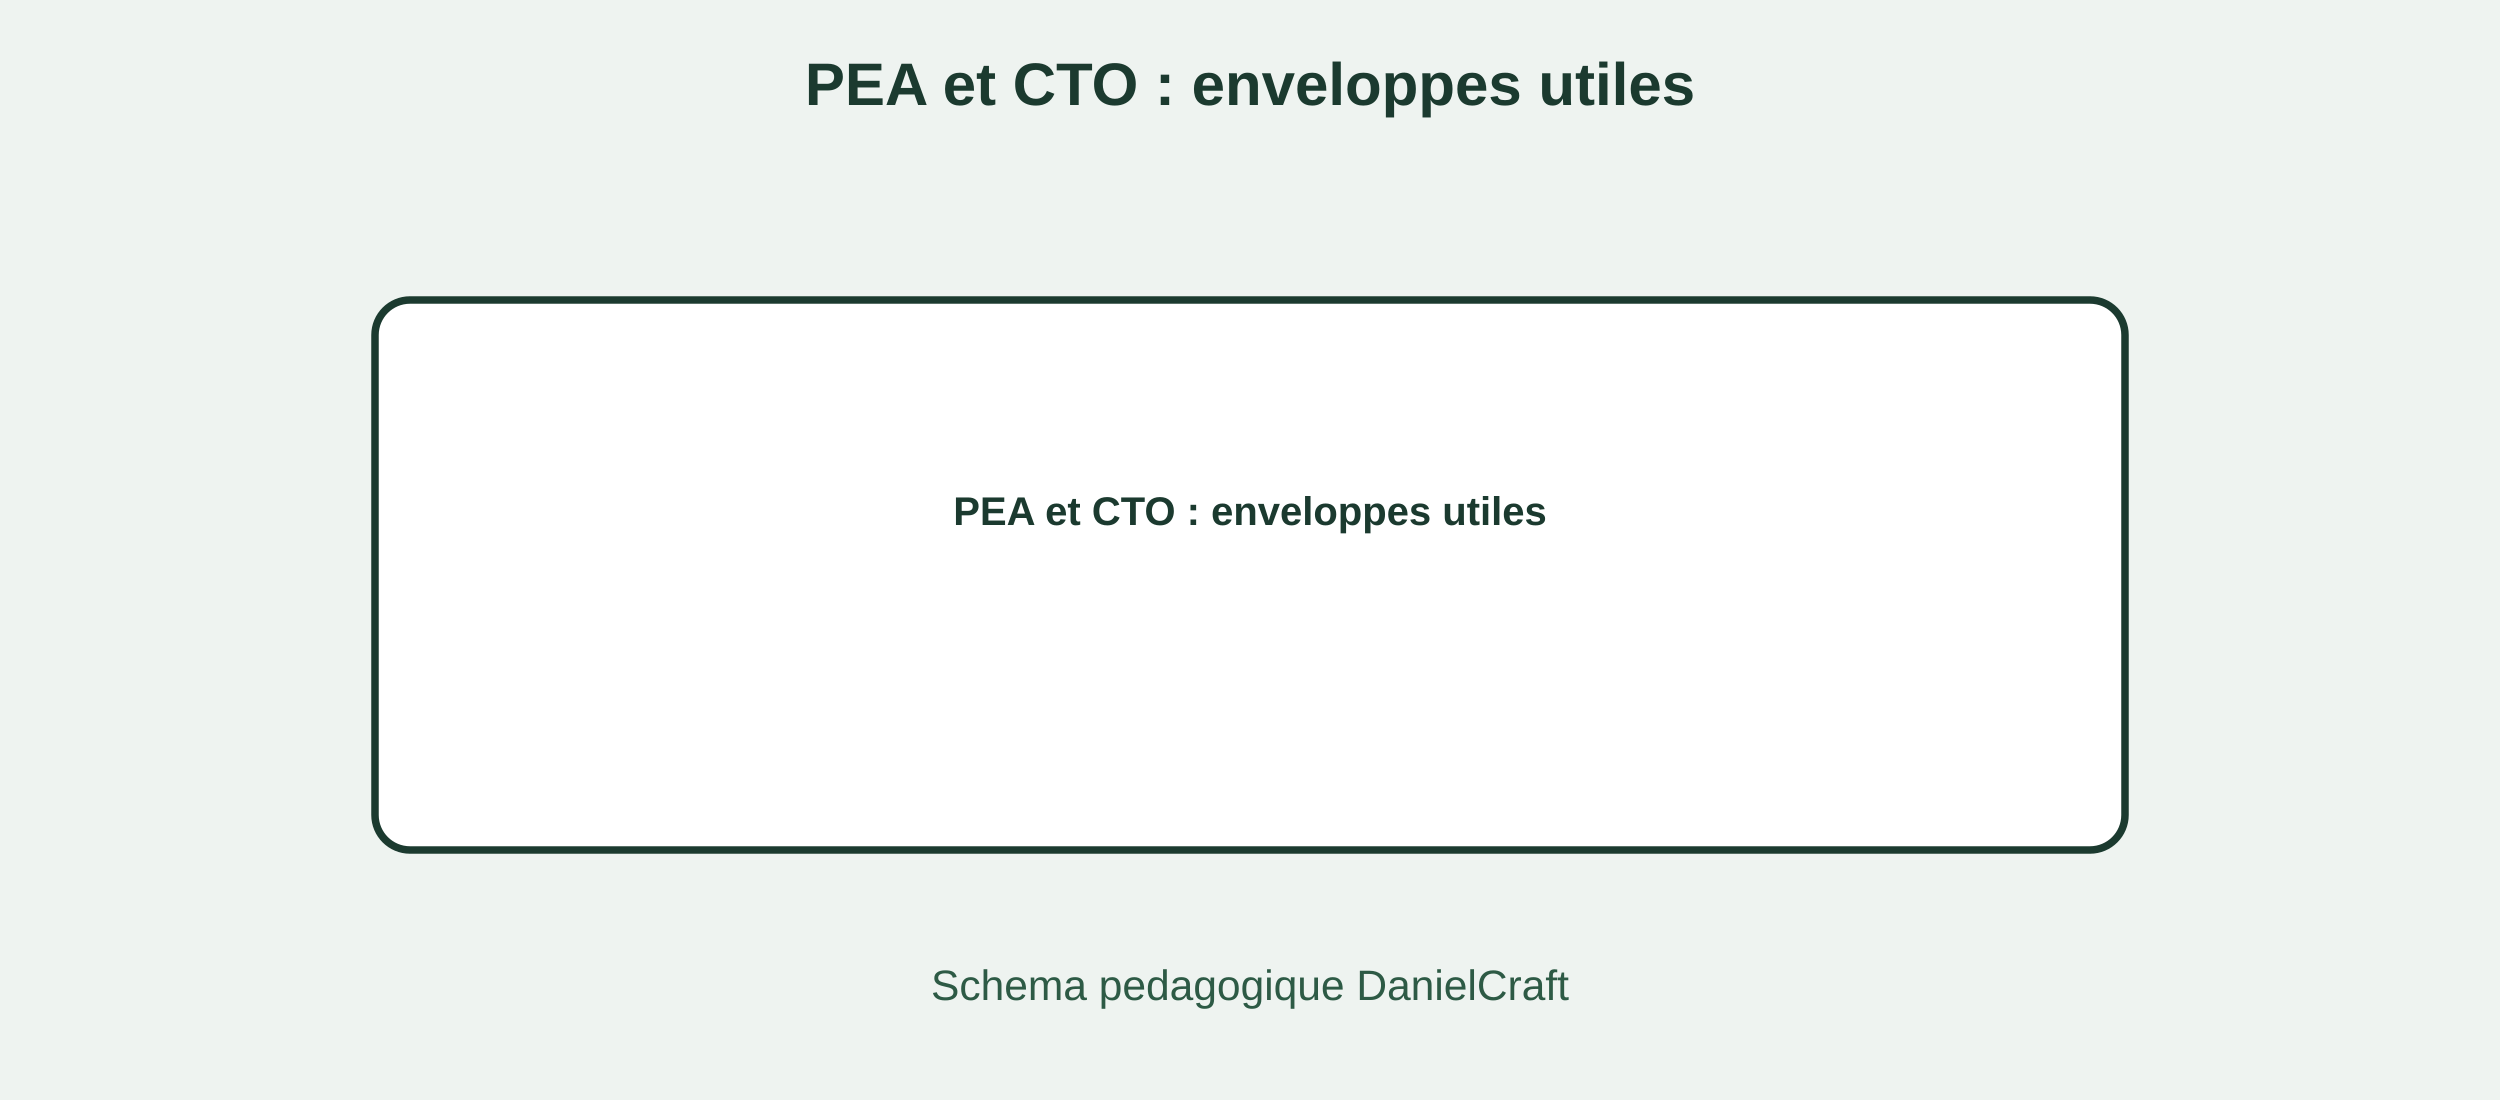
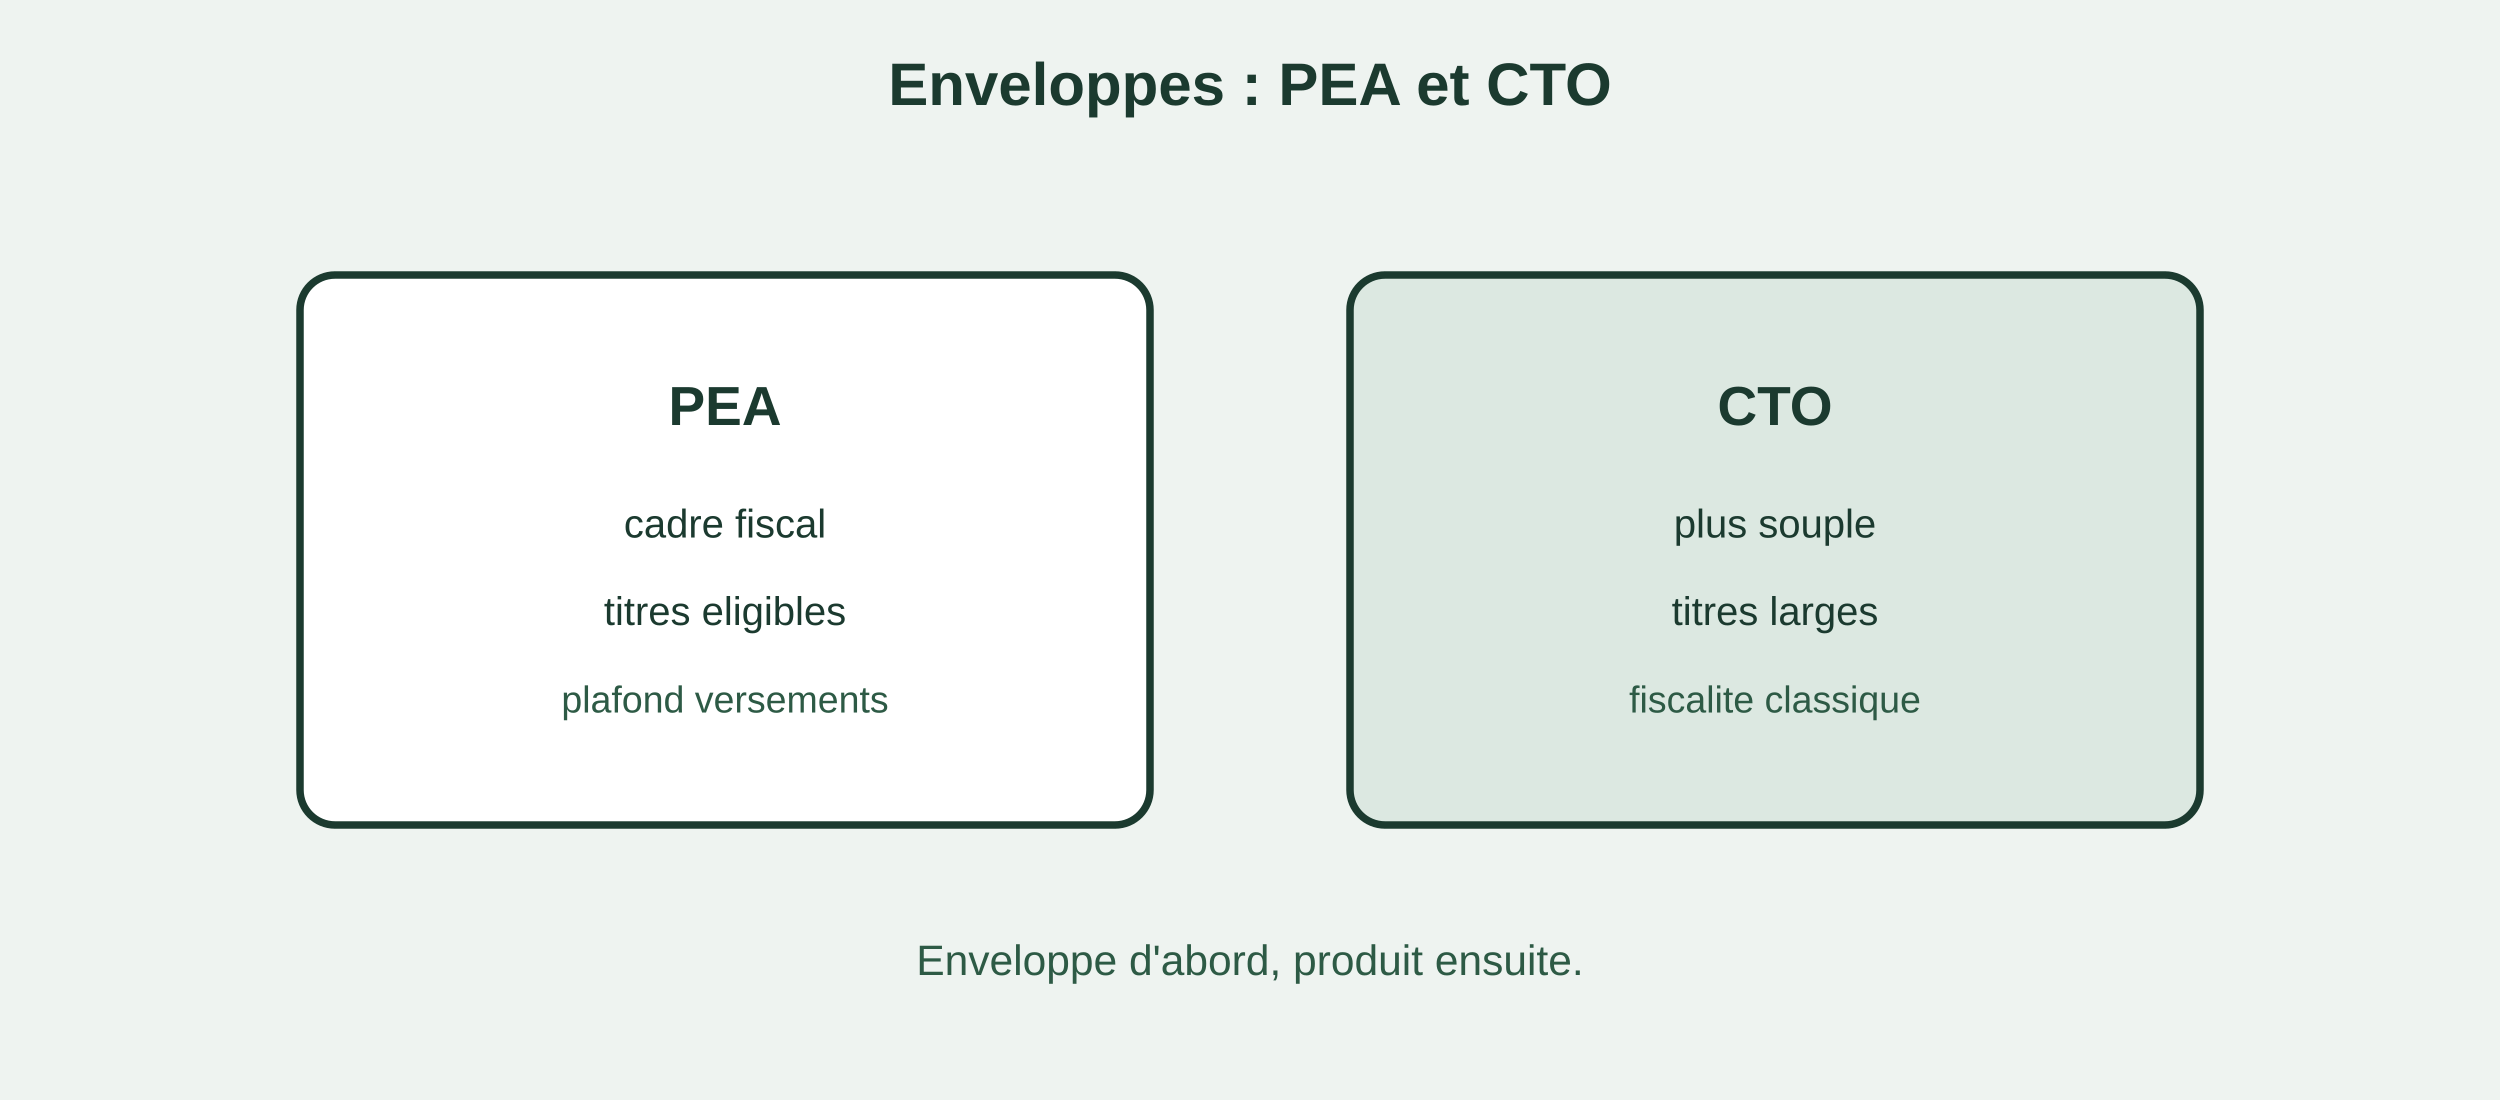
<svg xmlns="http://www.w3.org/2000/svg" width="1000" height="440" viewBox="0 0 1000 440">
  <rect width="1000" height="440" fill="#eef3f0" />
-   <text x="500" y="42" text-anchor="middle" font-family="Segoe UI, Arial, sans-serif" font-size="24" fill="#1b3a2f" font-weight="700">PEA et CTO : enveloppes utiles</text>
-   <rect x="150" y="120" width="700" height="220" rx="14" fill="#ffffff" stroke="#1b3a2f" stroke-width="3" />
-   <text x="500" y="210" text-anchor="middle" font-family="Segoe UI, Arial, sans-serif" font-size="16" fill="#1b3a2f" font-weight="700">PEA et CTO : enveloppes utiles</text>
-   <text x="500" y="400" text-anchor="middle" font-family="Segoe UI, Arial, sans-serif" font-size="17" fill="#2d5a45" font-weight="400">Schema pedagogique DanielCraft</text>
+   <text x="500" y="42" text-anchor="middle" font-family="Segoe UI, Arial, sans-serif" font-size="24" fill="#1b3a2f" font-weight="700">Enveloppes : PEA et CTO</text>
+   <rect x="120" y="110" width="340" height="220" rx="14" fill="#ffffff" stroke="#1b3a2f" stroke-width="3" />
+   <text x="290" y="170" text-anchor="middle" font-family="Segoe UI, Arial, sans-serif" font-size="22" fill="#1b3a2f" font-weight="700">PEA</text>
+   <text x="290" y="215" text-anchor="middle" font-family="Segoe UI, Arial, sans-serif" font-size="16" fill="#1b3a2f" font-weight="400">cadre fiscal</text>
+   <text x="290" y="250" text-anchor="middle" font-family="Segoe UI, Arial, sans-serif" font-size="16" fill="#1b3a2f" font-weight="400">titres eligibles</text>
+   <text x="290" y="285" text-anchor="middle" font-family="Segoe UI, Arial, sans-serif" font-size="15" fill="#2d5a45" font-weight="400">plafond versements</text>
+   <rect x="540" y="110" width="340" height="220" rx="14" fill="#dce8e1" stroke="#1b3a2f" stroke-width="3" />
+   <text x="710" y="170" text-anchor="middle" font-family="Segoe UI, Arial, sans-serif" font-size="22" fill="#1b3a2f" font-weight="700">CTO</text>
+   <text x="710" y="215" text-anchor="middle" font-family="Segoe UI, Arial, sans-serif" font-size="16" fill="#1b3a2f" font-weight="400">plus souple</text>
+   <text x="710" y="250" text-anchor="middle" font-family="Segoe UI, Arial, sans-serif" font-size="16" fill="#1b3a2f" font-weight="400">titres larges</text>
+   <text x="710" y="285" text-anchor="middle" font-family="Segoe UI, Arial, sans-serif" font-size="15" fill="#2d5a45" font-weight="400">fiscalite classique</text>
+   <text x="500" y="390" text-anchor="middle" font-family="Segoe UI, Arial, sans-serif" font-size="17" fill="#2d5a45" font-weight="400">Enveloppe d'abord, produit ensuite.</text>
</svg>
